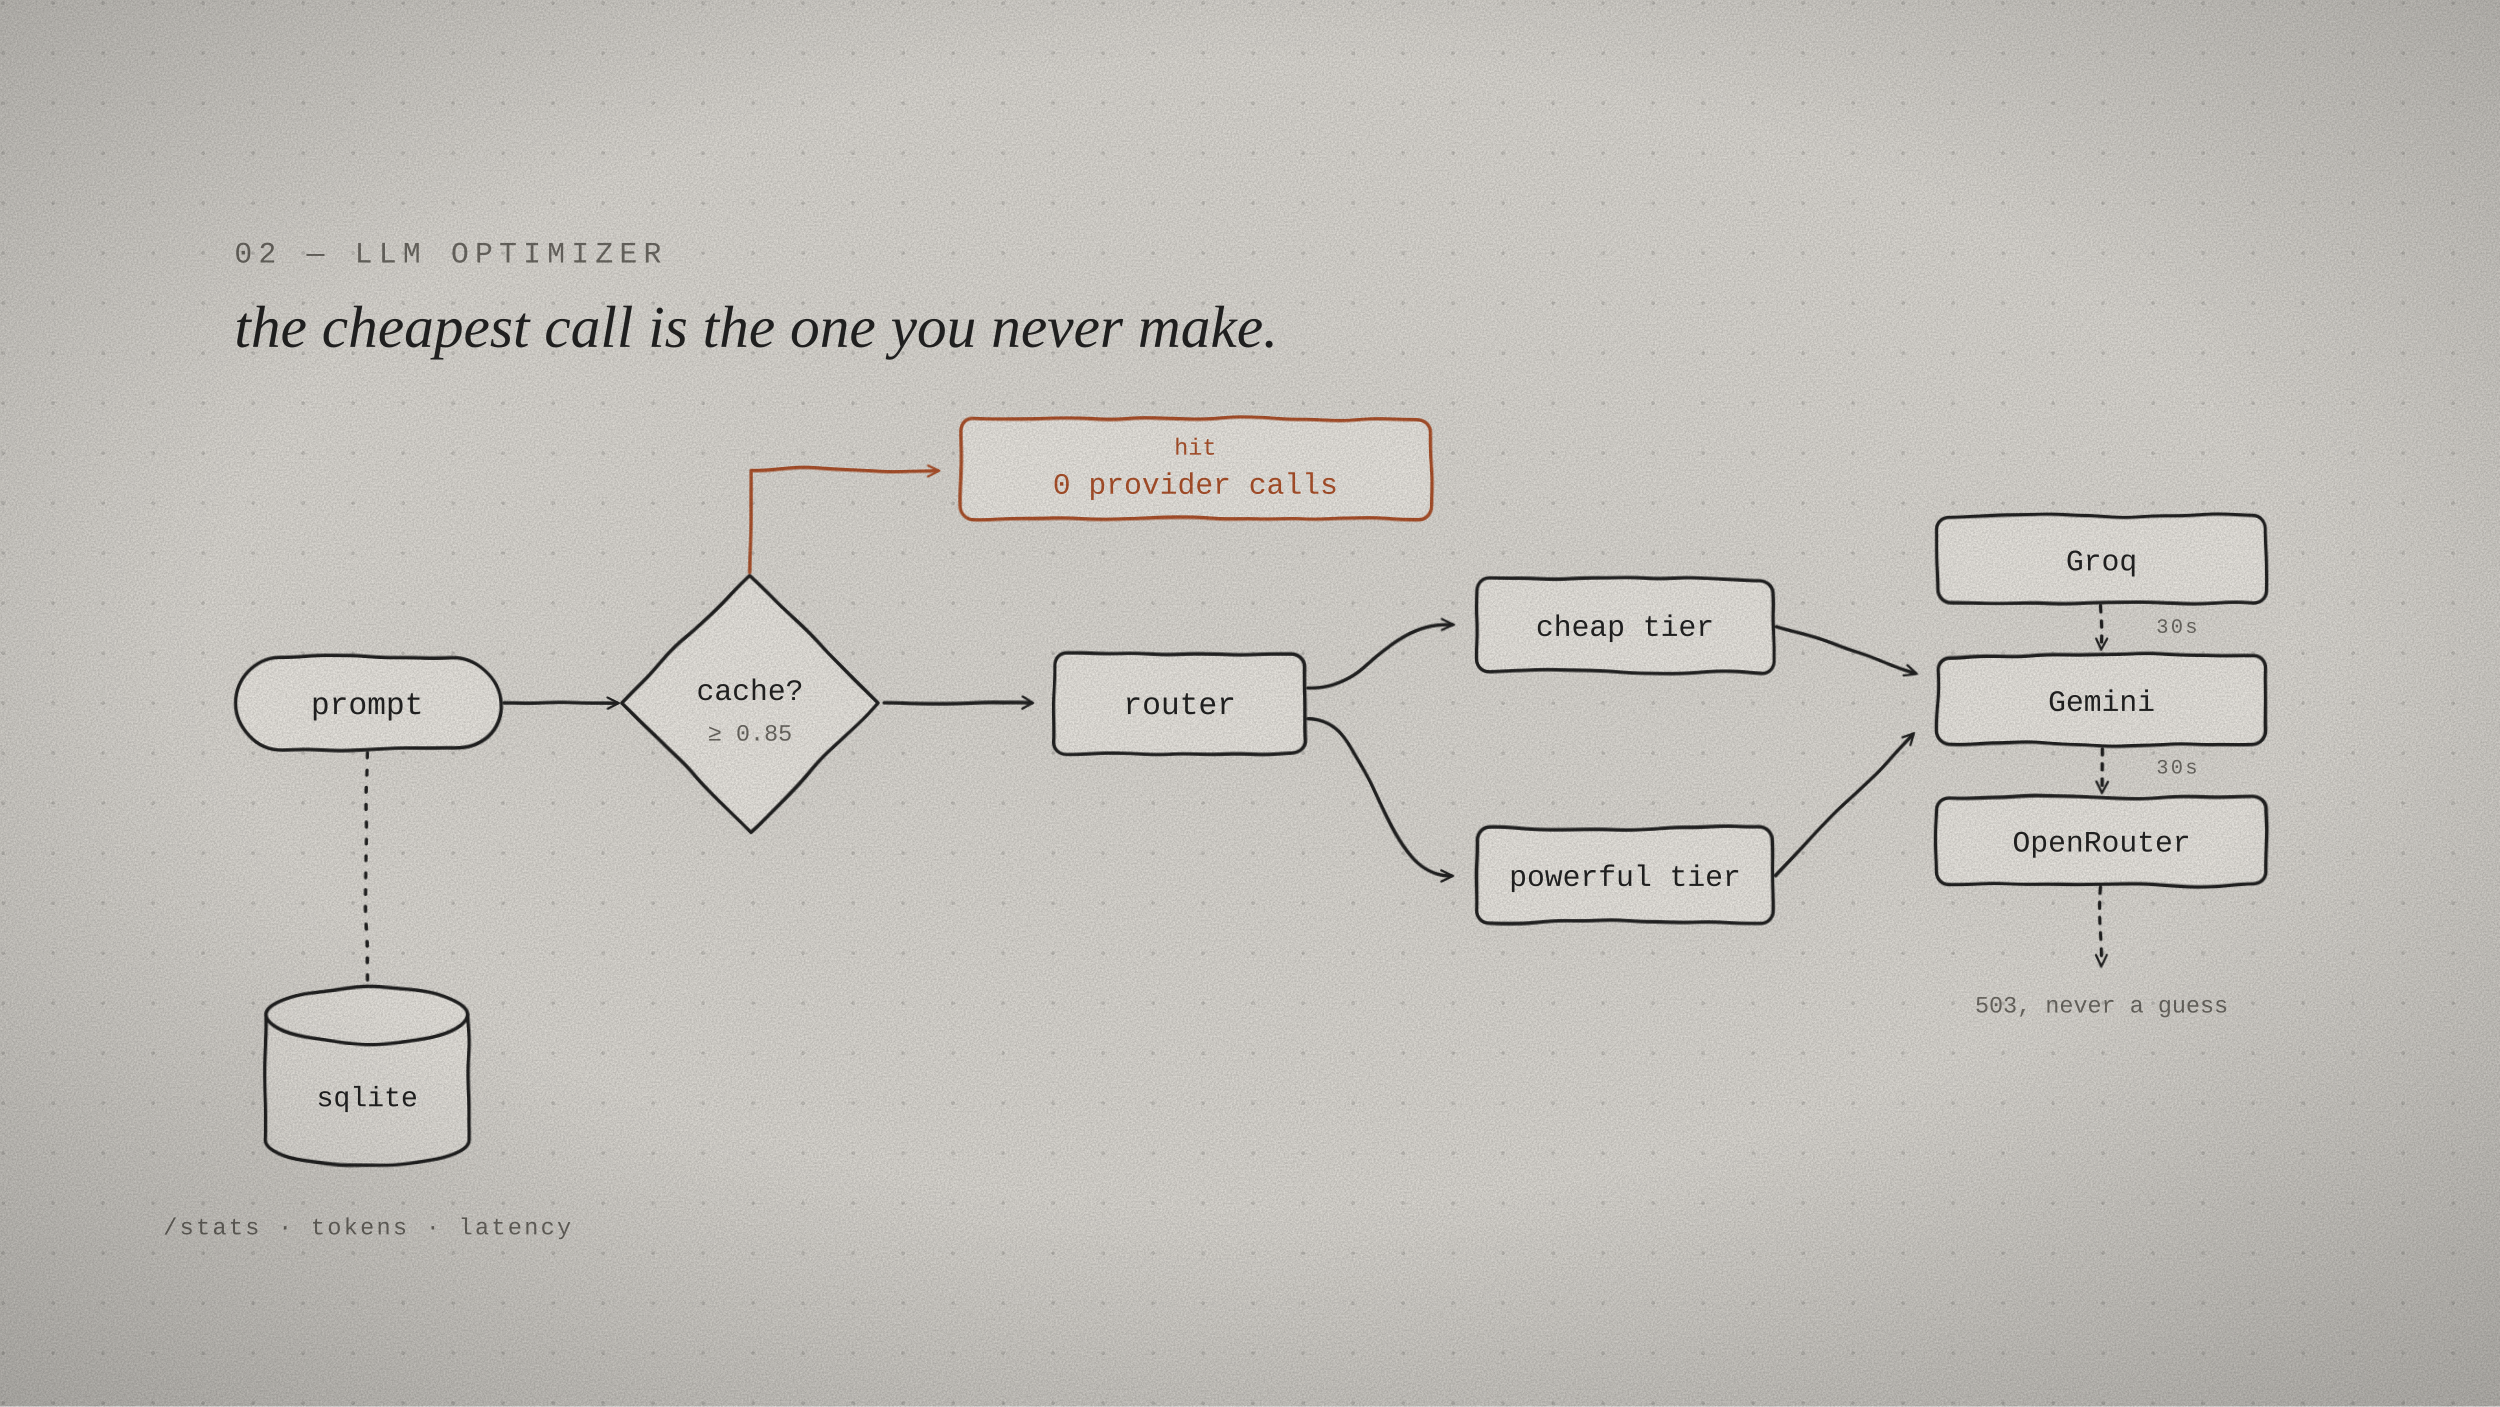
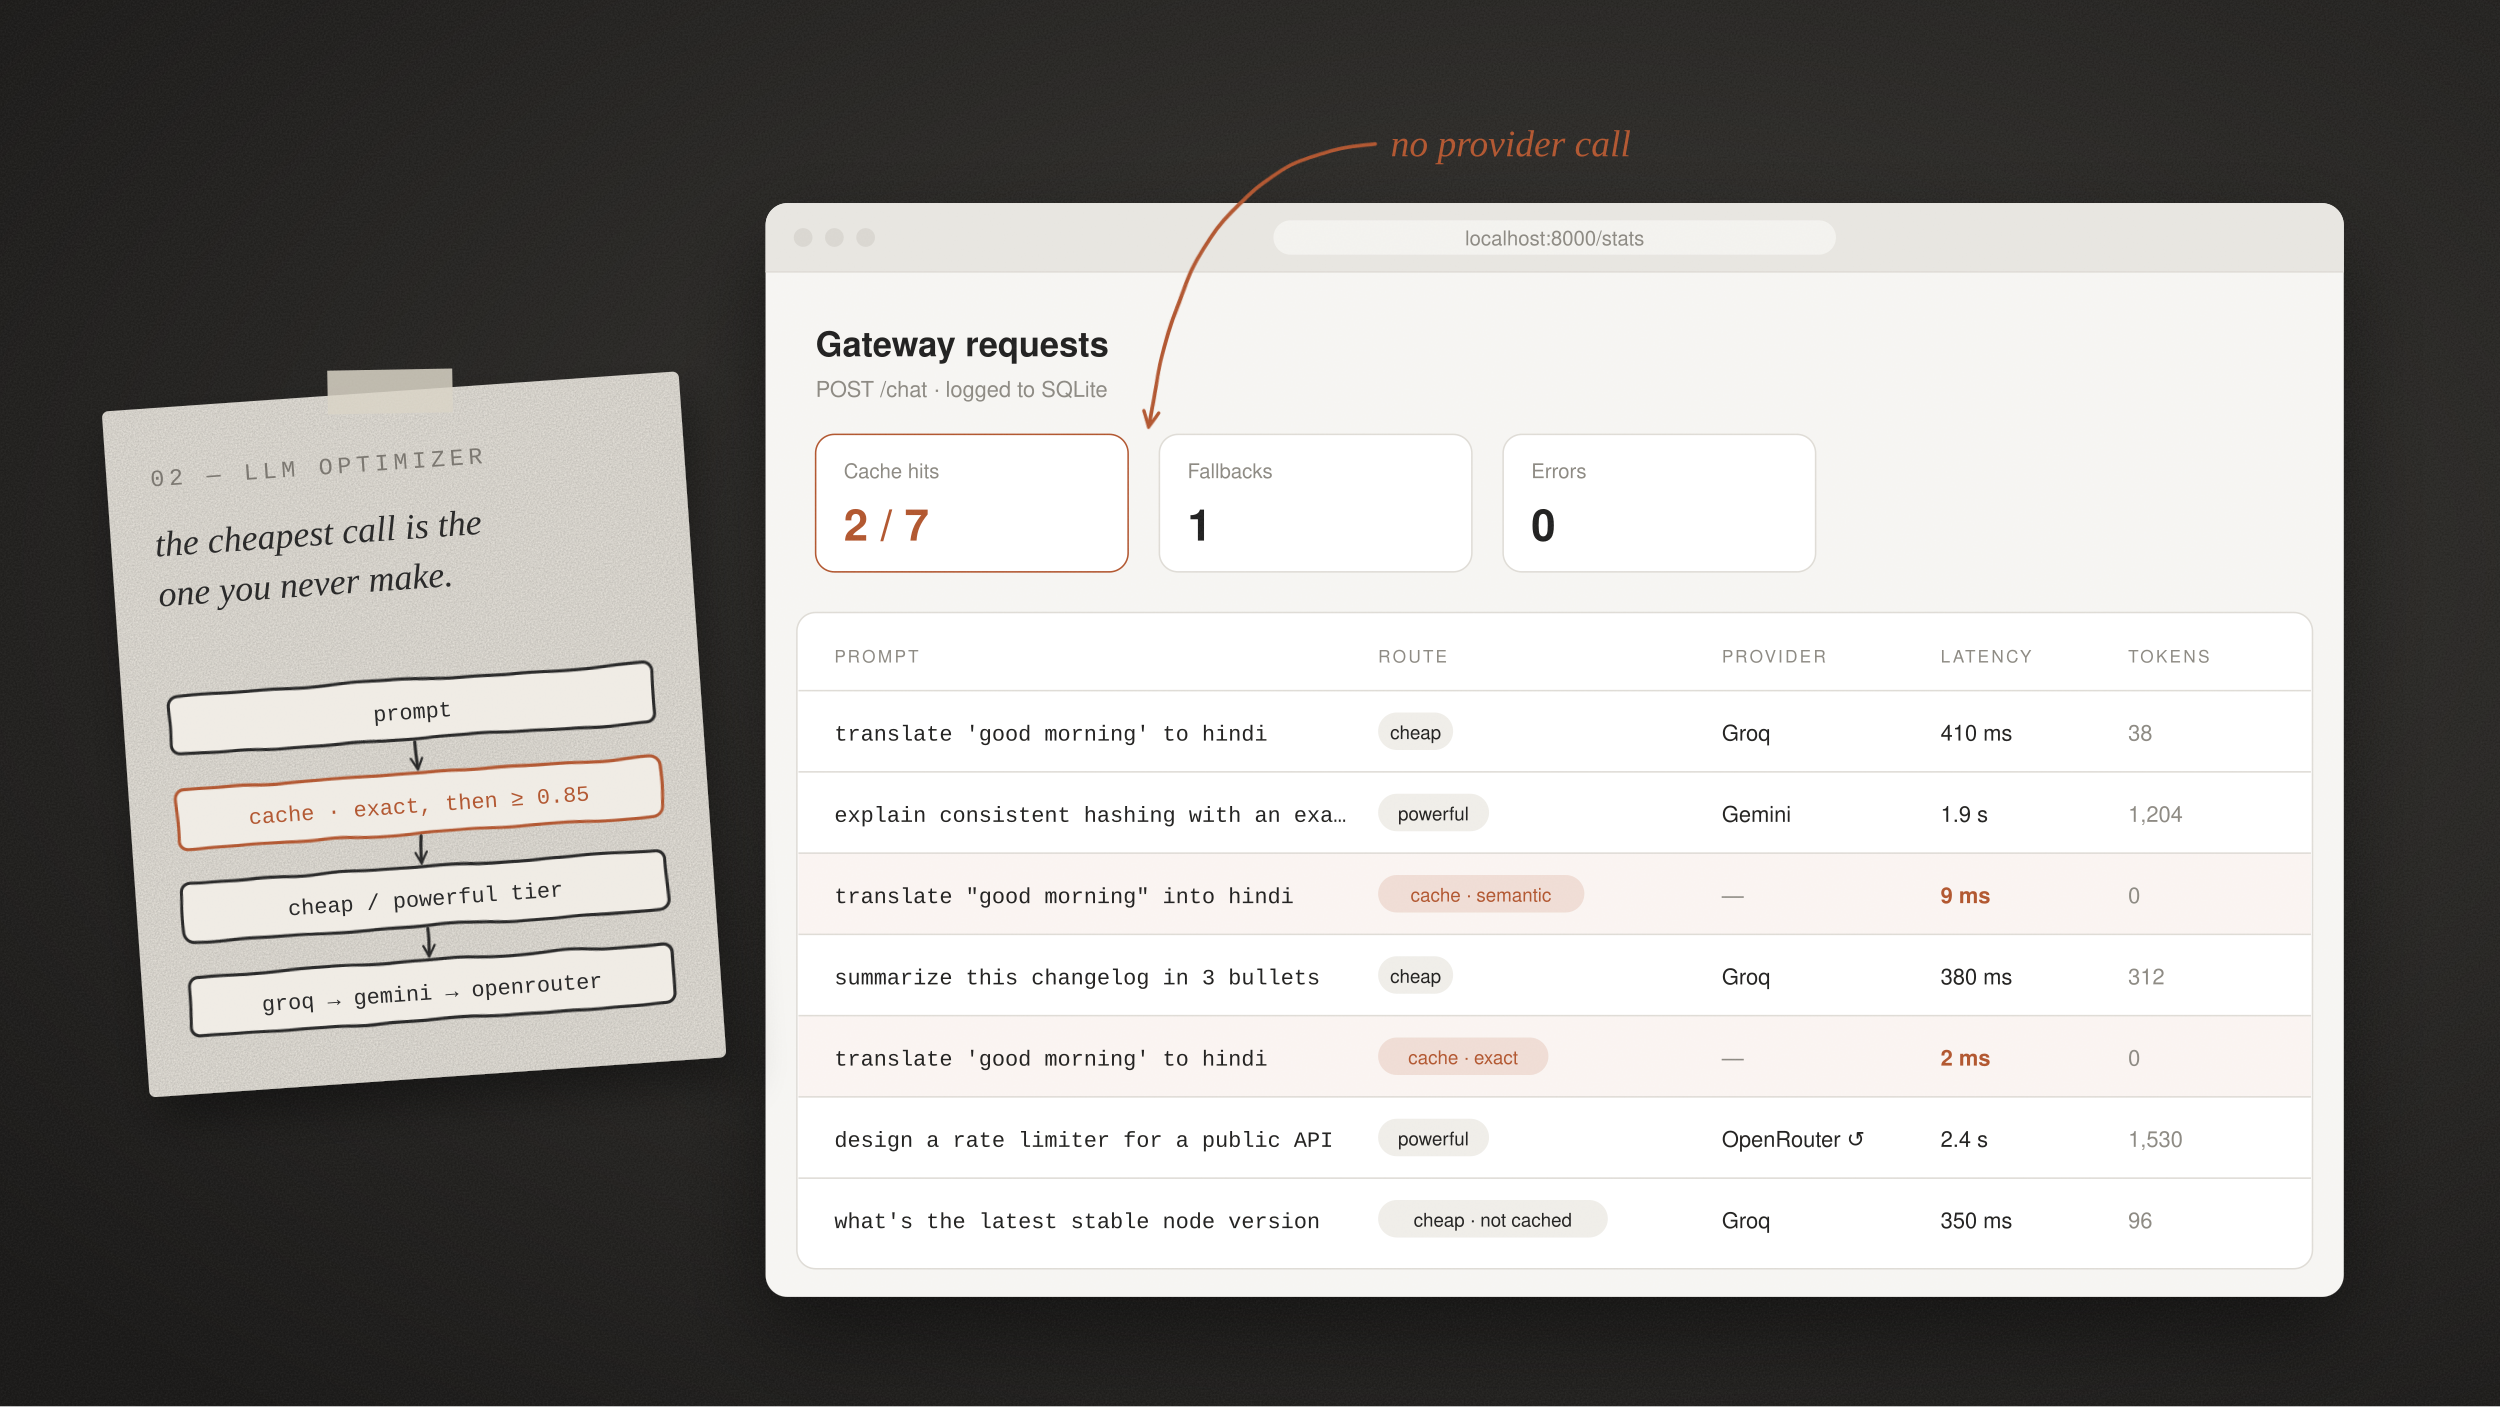
<svg xmlns="http://www.w3.org/2000/svg" viewBox="0 0 1600 900" width="1600" height="900">
  <defs>
    <filter id="grain" x="0" y="0" width="100%" height="100%">
      <feTurbulence type="fractalNoise" baseFrequency="0.85" numOctaves="2" stitchTiles="stitch" />
-       <feColorMatrix values="0 0 0 0 0  0 0 0 0 0  0 0 0 0 0  0.22 0 0 0 0" />
+       <feColorMatrix values="0 0 0 0 1  0 0 0 0 1  0 0 0 0 1  0.07 0 0 0 0" />
+     </filter>
+     <filter id="pgrain" x="0" y="0" width="100%" height="100%">
+       <feTurbulence type="fractalNoise" baseFrequency="0.9" numOctaves="2" stitchTiles="stitch" />
+       <feColorMatrix values="0 0 0 0 0  0 0 0 0 0  0 0 0 0 0  0.18 0 0 0 0" />
+       <feComposite in2="SourceGraphic" operator="in" />
    </filter>
    <filter id="rough" x="-5%" y="-5%" width="110%" height="110%">
-       <feTurbulence type="fractalNoise" baseFrequency="0.018" numOctaves="2" seed="9" result="n" />
-       <feDisplacementMap in="SourceGraphic" in2="n" scale="5" xChannelSelector="R" yChannelSelector="G" />
+       <feTurbulence type="fractalNoise" baseFrequency="0.02" numOctaves="2" seed="9" result="n" />
+       <feDisplacementMap in="SourceGraphic" in2="n" scale="4" xChannelSelector="R" yChannelSelector="G" />
    </filter>
-     <radialGradient id="vig" cx="50%" cy="45%" r="75%">
-       <stop offset="0.55" stop-color="#000" stop-opacity="0" />
-       <stop offset="1" stop-color="#000" stop-opacity="0.2" />
+     <filter id="shadow" x="-10%" y="-10%" width="120%" height="125%">
+       <feDropShadow dx="0" dy="24" stdDeviation="28" flood-color="#000" flood-opacity="0.55" />
+     </filter>
+     <filter id="shadow2" x="-15%" y="-15%" width="130%" height="135%">
+       <feDropShadow dx="6" dy="16" stdDeviation="14" flood-color="#000" flood-opacity="0.45" />
+     </filter>
+     <radialGradient id="desk" cx="62%" cy="40%" r="80%">
+       <stop offset="0" stop-color="#34322e" />
+       <stop offset="1" stop-color="#151413" />
    </radialGradient>
-     <pattern id="dots" width="32" height="32" patternUnits="userSpaceOnUse">
-       <circle cx="2" cy="2" r="1.2" fill="#000" opacity="0.13" />
-     </pattern>
+     <clipPath id="win">
+       <rect x="0" y="0" width="1010" height="700" rx="14" />
+     </clipPath>
    <marker id="ah" viewBox="0 0 10 10" refX="8" refY="5" markerWidth="9" markerHeight="9" orient="auto-start-reverse" markerUnits="userSpaceOnUse">
      <path d="M1 1 L9 5 L1 9" fill="none" stroke="#232323" stroke-width="1.6" stroke-linecap="round" />
    </marker>
-     <marker id="ahr" viewBox="0 0 10 10" refX="8" refY="5" markerWidth="9" markerHeight="9" orient="auto-start-reverse" markerUnits="userSpaceOnUse">
-       <path d="M1 1 L9 5 L1 9" fill="none" stroke="#b0532c" stroke-width="1.6" stroke-linecap="round" />
+     <marker id="ahr" viewBox="0 0 10 10" refX="8" refY="5" markerWidth="12" markerHeight="12" orient="auto-start-reverse" markerUnits="userSpaceOnUse">
+       <path d="M1 1 L9 5 L1 9" fill="none" stroke="#b0532c" stroke-width="1.8" stroke-linecap="round" />
    </marker>
  </defs>
-   <rect width="1600" height="900" fill="#e2dfd9" />
-   <rect width="1600" height="900" fill="url(#dots)" />
-   <text x="150" y="168" font-family="ui-monospace, 'SF Mono', Menlo, Consolas, 'Courier New', monospace" font-size="19" letter-spacing="4" fill="#6d6a64">02 — LLM OPTIMIZER</text>
-   <text x="150" y="222" font-family="Georgia, 'Times New Roman', serif" font-style="italic" font-size="38" fill="#232323">the cheapest call is the one you never make.</text>
-   <g filter="url(#rough)" fill="none" stroke="#232323" stroke-width="2.2" stroke-linecap="round" stroke-linejoin="round">
-     <rect x="150" y="420" width="170" height="60" rx="30" fill="#efece6" />
-     <line x1="322" y1="450" x2="395" y2="450" marker-end="url(#ah)" />
-     <path d="M480 368 L562 450 L480 532 L398 450 Z" fill="#efece6" />
-     <path d="M480 366 L480 300 L600 300" stroke="#b0532c" marker-end="url(#ahr)" />
-     <rect x="615" y="268" width="300" height="64" rx="8" fill="#efece6" stroke="#b0532c" />
-     <line x1="566" y1="450" x2="660" y2="450" marker-end="url(#ah)" />
-     <rect x="675" y="418" width="160" height="64" rx="8" fill="#efece6" />
-     <path d="M837 440 C 880 440, 880 400, 930 400" marker-end="url(#ah)" />
-     <path d="M837 460 C 880 460, 880 560, 930 560" marker-end="url(#ah)" />
-     <rect x="945" y="370" width="190" height="60" rx="8" fill="#efece6" />
-     <rect x="945" y="530" width="190" height="60" rx="8" fill="#efece6" />
-     <line x1="1137" y1="400" x2="1225" y2="430" marker-end="url(#ah)" />
-     <line x1="1137" y1="560" x2="1225" y2="470" marker-end="url(#ah)" />
-     <rect x="1240" y="330" width="210" height="56" rx="8" fill="#efece6" />
-     <line x1="1345" y1="388" x2="1345" y2="416" stroke-dasharray="4 6" marker-end="url(#ah)" />
-     <rect x="1240" y="420" width="210" height="56" rx="8" fill="#efece6" />
-     <line x1="1345" y1="478" x2="1345" y2="506" stroke-dasharray="4 6" marker-end="url(#ah)" />
-     <rect x="1240" y="510" width="210" height="56" rx="8" fill="#efece6" />
-     <line x1="1345" y1="568" x2="1345" y2="618" stroke-dasharray="4 6" marker-end="url(#ah)" />
-     <line x1="235" y1="482" x2="235" y2="630" stroke-dasharray="3 8" />
-     <path d="M170 650 L170 730 C 170 750, 300 750, 300 730 L300 650" fill="#efece6" />
-     <ellipse cx="235" cy="650" rx="65" ry="18" fill="#efece6" />
+   <rect width="1600" height="900" fill="url(#desk)" />
+   <g transform="translate(490 130)" filter="url(#shadow)">
+     <rect width="1010" height="700" rx="14" fill="#f6f5f2" />
+     <g clip-path="url(#win)">
+       <rect width="1010" height="44" fill="#e7e5e0" />
+       <line x1="0" y1="44" x2="1010" y2="44" stroke="#dedbd5" />
+       <circle cx="24" cy="22" r="6" fill="#d9d6d0" />
+       <circle cx="44" cy="22" r="6" fill="#d9d6d0" />
+       <circle cx="64" cy="22" r="6" fill="#d9d6d0" />
+       <rect x="325.0" y="11" width="360" height="22" rx="11" fill="#f3f2ee" />
+       <text x="505.0" y="27" font-family="'Segoe UI', 'Helvetica Neue', Helvetica, Arial, sans-serif" font-size="13" font-weight="400" fill="#8a8780" text-anchor="middle">localhost:8000/stats</text>
+       <text x="32" y="98" font-family="'Segoe UI', 'Helvetica Neue', Helvetica, Arial, sans-serif" font-size="22" font-weight="600" fill="#1f1e1c" text-anchor="start">Gateway requests</text>
+       <text x="32" y="124" font-family="'Segoe UI', 'Helvetica Neue', Helvetica, Arial, sans-serif" font-size="14" font-weight="400" fill="#8a8780" text-anchor="start">POST /chat · logged to SQLite</text>
+       <rect x="32" y="148" width="200" height="88" rx="12" fill="#fff" stroke="#b0532c" />
+       <text x="50" y="176" font-family="'Segoe UI', 'Helvetica Neue', Helvetica, Arial, sans-serif" font-size="13" font-weight="400" fill="#8a8780" text-anchor="start">Cache hits</text>
+       <text x="50" y="216" font-family="'Segoe UI', 'Helvetica Neue', Helvetica, Arial, sans-serif" font-size="28" font-weight="700" fill="#b0532c" text-anchor="start">2 / 7</text>
+       <rect x="252" y="148" width="200" height="88" rx="12" fill="#fff" stroke="#dedbd5" />
+       <text x="270" y="176" font-family="'Segoe UI', 'Helvetica Neue', Helvetica, Arial, sans-serif" font-size="13" font-weight="400" fill="#8a8780" text-anchor="start">Fallbacks</text>
+       <text x="270" y="216" font-family="'Segoe UI', 'Helvetica Neue', Helvetica, Arial, sans-serif" font-size="28" font-weight="700" fill="#1f1e1c" text-anchor="start">1</text>
+       <rect x="472" y="148" width="200" height="88" rx="12" fill="#fff" stroke="#dedbd5" />
+       <text x="490" y="176" font-family="'Segoe UI', 'Helvetica Neue', Helvetica, Arial, sans-serif" font-size="13" font-weight="400" fill="#8a8780" text-anchor="start">Errors</text>
+       <text x="490" y="216" font-family="'Segoe UI', 'Helvetica Neue', Helvetica, Arial, sans-serif" font-size="28" font-weight="700" fill="#1f1e1c" text-anchor="start">0</text>
+       <rect x="20" y="262" width="970" height="420" rx="12" fill="#fff" stroke="#dedbd5" />
+       <text x="44" y="294" font-family="'Segoe UI', 'Helvetica Neue', Helvetica, Arial, sans-serif" font-size="11" font-weight="400" fill="#8a8780" text-anchor="start" letter-spacing="1.5">PROMPT</text>
+       <text x="392" y="294" font-family="'Segoe UI', 'Helvetica Neue', Helvetica, Arial, sans-serif" font-size="11" font-weight="400" fill="#8a8780" text-anchor="start" letter-spacing="1.5">ROUTE</text>
+       <text x="612" y="294" font-family="'Segoe UI', 'Helvetica Neue', Helvetica, Arial, sans-serif" font-size="11" font-weight="400" fill="#8a8780" text-anchor="start" letter-spacing="1.5">PROVIDER</text>
+       <text x="752" y="294" font-family="'Segoe UI', 'Helvetica Neue', Helvetica, Arial, sans-serif" font-size="11" font-weight="400" fill="#8a8780" text-anchor="start" letter-spacing="1.5">LATENCY</text>
+       <text x="872" y="294" font-family="'Segoe UI', 'Helvetica Neue', Helvetica, Arial, sans-serif" font-size="11" font-weight="400" fill="#8a8780" text-anchor="start" letter-spacing="1.5">TOKENS</text>
+       <line x1="21" y1="312" x2="989" y2="312" stroke="#dedbd5" />
+       <text x="44" y="344" font-family="ui-monospace, 'SF Mono', Menlo, Consolas, 'Courier New', monospace" font-size="14" font-weight="400" fill="#1f1e1c" text-anchor="start">translate 'good morning' to hindi</text>
+       <rect x="392" y="326" width="48" height="24" rx="12" fill="#efede8" opacity="1" />
+       <text x="416.0" y="343" font-family="'Segoe UI', 'Helvetica Neue', Helvetica, Arial, sans-serif" font-size="12" font-weight="400" fill="#1f1e1c" text-anchor="middle">cheap</text>
+       <text x="612" y="344" font-family="'Segoe UI', 'Helvetica Neue', Helvetica, Arial, sans-serif" font-size="14" font-weight="400" fill="#1f1e1c" text-anchor="start">Groq</text>
+       <text x="752" y="344" font-family="'Segoe UI', 'Helvetica Neue', Helvetica, Arial, sans-serif" font-size="14" font-weight="400" fill="#1f1e1c" text-anchor="start">410 ms</text>
+       <text x="872" y="344" font-family="'Segoe UI', 'Helvetica Neue', Helvetica, Arial, sans-serif" font-size="14" font-weight="400" fill="#8a8780" text-anchor="start">38</text>
+       <line x1="21" y1="364" x2="989" y2="364" stroke="#dedbd5" />
+       <text x="44" y="396" font-family="ui-monospace, 'SF Mono', Menlo, Consolas, 'Courier New', monospace" font-size="14" font-weight="400" fill="#1f1e1c" text-anchor="start">explain consistent hashing with an exa…</text>
+       <rect x="392" y="378" width="71" height="24" rx="12" fill="#efede8" opacity="1" />
+       <text x="427.4" y="395" font-family="'Segoe UI', 'Helvetica Neue', Helvetica, Arial, sans-serif" font-size="12" font-weight="400" fill="#1f1e1c" text-anchor="middle">powerful</text>
+       <text x="612" y="396" font-family="'Segoe UI', 'Helvetica Neue', Helvetica, Arial, sans-serif" font-size="14" font-weight="400" fill="#1f1e1c" text-anchor="start">Gemini</text>
+       <text x="752" y="396" font-family="'Segoe UI', 'Helvetica Neue', Helvetica, Arial, sans-serif" font-size="14" font-weight="400" fill="#1f1e1c" text-anchor="start">1.9 s</text>
+       <text x="872" y="396" font-family="'Segoe UI', 'Helvetica Neue', Helvetica, Arial, sans-serif" font-size="14" font-weight="400" fill="#8a8780" text-anchor="start">1,204</text>
+       <rect x="21" y="416" width="968" height="52" fill="#b0532c" opacity="0.07" />
+       <line x1="21" y1="416" x2="989" y2="416" stroke="#dedbd5" />
+       <text x="44" y="448" font-family="ui-monospace, 'SF Mono', Menlo, Consolas, 'Courier New', monospace" font-size="14" font-weight="400" fill="#1f1e1c" text-anchor="start">translate "good morning" into hindi</text>
+       <rect x="392" y="430" width="132" height="24" rx="12" fill="#b0532c" opacity="0.15" />
+       <text x="457.8" y="447" font-family="'Segoe UI', 'Helvetica Neue', Helvetica, Arial, sans-serif" font-size="12" font-weight="400" fill="#b0532c" text-anchor="middle">cache · semantic</text>
+       <text x="612" y="448" font-family="'Segoe UI', 'Helvetica Neue', Helvetica, Arial, sans-serif" font-size="14" font-weight="400" fill="#8a8780" text-anchor="start">—</text>
+       <text x="752" y="448" font-family="'Segoe UI', 'Helvetica Neue', Helvetica, Arial, sans-serif" font-size="14" font-weight="600" fill="#b0532c" text-anchor="start">9 ms</text>
+       <text x="872" y="448" font-family="'Segoe UI', 'Helvetica Neue', Helvetica, Arial, sans-serif" font-size="14" font-weight="400" fill="#8a8780" text-anchor="start">0</text>
+       <line x1="21" y1="468" x2="989" y2="468" stroke="#dedbd5" />
+       <text x="44" y="500" font-family="ui-monospace, 'SF Mono', Menlo, Consolas, 'Courier New', monospace" font-size="14" font-weight="400" fill="#1f1e1c" text-anchor="start">summarize this changelog in 3 bullets</text>
+       <rect x="392" y="482" width="48" height="24" rx="12" fill="#efede8" opacity="1" />
+       <text x="416.0" y="499" font-family="'Segoe UI', 'Helvetica Neue', Helvetica, Arial, sans-serif" font-size="12" font-weight="400" fill="#1f1e1c" text-anchor="middle">cheap</text>
+       <text x="612" y="500" font-family="'Segoe UI', 'Helvetica Neue', Helvetica, Arial, sans-serif" font-size="14" font-weight="400" fill="#1f1e1c" text-anchor="start">Groq</text>
+       <text x="752" y="500" font-family="'Segoe UI', 'Helvetica Neue', Helvetica, Arial, sans-serif" font-size="14" font-weight="400" fill="#1f1e1c" text-anchor="start">380 ms</text>
+       <text x="872" y="500" font-family="'Segoe UI', 'Helvetica Neue', Helvetica, Arial, sans-serif" font-size="14" font-weight="400" fill="#8a8780" text-anchor="start">312</text>
+       <rect x="21" y="520" width="968" height="52" fill="#b0532c" opacity="0.07" />
+       <line x1="21" y1="520" x2="989" y2="520" stroke="#dedbd5" />
+       <text x="44" y="552" font-family="ui-monospace, 'SF Mono', Menlo, Consolas, 'Courier New', monospace" font-size="14" font-weight="400" fill="#1f1e1c" text-anchor="start">translate 'good morning' to hindi</text>
+       <rect x="392" y="534" width="109" height="24" rx="12" fill="#b0532c" opacity="0.15" />
+       <text x="446.4" y="551" font-family="'Segoe UI', 'Helvetica Neue', Helvetica, Arial, sans-serif" font-size="12" font-weight="400" fill="#b0532c" text-anchor="middle">cache · exact</text>
+       <text x="612" y="552" font-family="'Segoe UI', 'Helvetica Neue', Helvetica, Arial, sans-serif" font-size="14" font-weight="400" fill="#8a8780" text-anchor="start">—</text>
+       <text x="752" y="552" font-family="'Segoe UI', 'Helvetica Neue', Helvetica, Arial, sans-serif" font-size="14" font-weight="600" fill="#b0532c" text-anchor="start">2 ms</text>
+       <text x="872" y="552" font-family="'Segoe UI', 'Helvetica Neue', Helvetica, Arial, sans-serif" font-size="14" font-weight="400" fill="#8a8780" text-anchor="start">0</text>
+       <line x1="21" y1="572" x2="989" y2="572" stroke="#dedbd5" />
+       <text x="44" y="604" font-family="ui-monospace, 'SF Mono', Menlo, Consolas, 'Courier New', monospace" font-size="14" font-weight="400" fill="#1f1e1c" text-anchor="start">design a rate limiter for a public API</text>
+       <rect x="392" y="586" width="71" height="24" rx="12" fill="#efede8" opacity="1" />
+       <text x="427.4" y="603" font-family="'Segoe UI', 'Helvetica Neue', Helvetica, Arial, sans-serif" font-size="12" font-weight="400" fill="#1f1e1c" text-anchor="middle">powerful</text>
+       <text x="612" y="604" font-family="'Segoe UI', 'Helvetica Neue', Helvetica, Arial, sans-serif" font-size="14" font-weight="400" fill="#1f1e1c" text-anchor="start">OpenRouter ↺</text>
+       <text x="752" y="604" font-family="'Segoe UI', 'Helvetica Neue', Helvetica, Arial, sans-serif" font-size="14" font-weight="400" fill="#1f1e1c" text-anchor="start">2.4 s</text>
+       <text x="872" y="604" font-family="'Segoe UI', 'Helvetica Neue', Helvetica, Arial, sans-serif" font-size="14" font-weight="400" fill="#8a8780" text-anchor="start">1,530</text>
+       <line x1="21" y1="624" x2="989" y2="624" stroke="#dedbd5" />
+       <text x="44" y="656" font-family="ui-monospace, 'SF Mono', Menlo, Consolas, 'Courier New', monospace" font-size="14" font-weight="400" fill="#1f1e1c" text-anchor="start">what's the latest stable node version</text>
+       <rect x="392" y="638" width="147" height="24" rx="12" fill="#efede8" opacity="1" />
+       <text x="465.4" y="655" font-family="'Segoe UI', 'Helvetica Neue', Helvetica, Arial, sans-serif" font-size="12" font-weight="400" fill="#1f1e1c" text-anchor="middle">cheap · not cached</text>
+       <text x="612" y="656" font-family="'Segoe UI', 'Helvetica Neue', Helvetica, Arial, sans-serif" font-size="14" font-weight="400" fill="#1f1e1c" text-anchor="start">Groq</text>
+       <text x="752" y="656" font-family="'Segoe UI', 'Helvetica Neue', Helvetica, Arial, sans-serif" font-size="14" font-weight="400" fill="#1f1e1c" text-anchor="start">350 ms</text>
+       <text x="872" y="656" font-family="'Segoe UI', 'Helvetica Neue', Helvetica, Arial, sans-serif" font-size="14" font-weight="400" fill="#8a8780" text-anchor="start">96</text>
+     </g>
  </g>
-   <text x="235" y="457" font-family="ui-monospace, 'SF Mono', Menlo, Consolas, 'Courier New', monospace" font-size="20" fill="#232323" text-anchor="middle">prompt</text>
-   <text x="480" y="448" font-family="ui-monospace, 'SF Mono', Menlo, Consolas, 'Courier New', monospace" font-size="19" fill="#232323" text-anchor="middle">cache?</text>
-   <text x="480" y="474" font-family="ui-monospace, 'SF Mono', Menlo, Consolas, 'Courier New', monospace" font-size="15" fill="#6d6a64" text-anchor="middle">≥ 0.85</text>
-   <text x="765" y="291" font-family="ui-monospace, 'SF Mono', Menlo, Consolas, 'Courier New', monospace" font-size="15" fill="#b0532c" text-anchor="middle">hit</text>
-   <text x="765" y="316" font-family="ui-monospace, 'SF Mono', Menlo, Consolas, 'Courier New', monospace" font-size="19" fill="#b0532c" text-anchor="middle">0 provider calls</text>
-   <text x="755" y="457" font-family="ui-monospace, 'SF Mono', Menlo, Consolas, 'Courier New', monospace" font-size="20" fill="#232323" text-anchor="middle">router</text>
-   <text x="1040" y="407" font-family="ui-monospace, 'SF Mono', Menlo, Consolas, 'Courier New', monospace" font-size="19" fill="#232323" text-anchor="middle">cheap tier</text>
-   <text x="1040" y="567" font-family="ui-monospace, 'SF Mono', Menlo, Consolas, 'Courier New', monospace" font-size="19" fill="#232323" text-anchor="middle">powerful tier</text>
-   <text x="1345" y="365" font-family="ui-monospace, 'SF Mono', Menlo, Consolas, 'Courier New', monospace" font-size="19" fill="#232323" text-anchor="middle">Groq</text>
-   <text x="1345" y="455" font-family="ui-monospace, 'SF Mono', Menlo, Consolas, 'Courier New', monospace" font-size="19" fill="#232323" text-anchor="middle">Gemini</text>
-   <text x="1345" y="545" font-family="ui-monospace, 'SF Mono', Menlo, Consolas, 'Courier New', monospace" font-size="19" fill="#232323" text-anchor="middle">OpenRouter</text>
-   <text x="1345" y="648" font-family="ui-monospace, 'SF Mono', Menlo, Consolas, 'Courier New', monospace" font-size="15" fill="#6d6a64" text-anchor="middle">503, never a guess</text>
-   <text x="235" y="708" font-family="ui-monospace, 'SF Mono', Menlo, Consolas, 'Courier New', monospace" font-size="18" fill="#232323" text-anchor="middle">sqlite</text>
-   <text x="235" y="790" font-family="ui-monospace, 'SF Mono', Menlo, Consolas, 'Courier New', monospace" font-size="15" letter-spacing="1.5" fill="#6d6a64" text-anchor="middle">/stats · tokens · latency</text>
-   <text x="1380" y="405" font-family="ui-monospace, 'SF Mono', Menlo, Consolas, 'Courier New', monospace" font-size="13" letter-spacing="1.5" fill="#6d6a64" text-anchor="start">30s</text>
-   <text x="1380" y="495" font-family="ui-monospace, 'SF Mono', Menlo, Consolas, 'Courier New', monospace" font-size="13" letter-spacing="1.5" fill="#6d6a64" text-anchor="start">30s</text>
+   <g transform="rotate(-4 265 470)">
+     <g filter="url(#shadow2)">
+       <rect x="80" y="250" width="370" height="440" rx="4" fill="#e6e2da" />
+     </g>
+     <rect x="80" y="250" width="370" height="440" rx="4" fill="#000" filter="url(#pgrain)" />
+     <rect x="225" y="236" width="80" height="28" fill="#d8d2c4" opacity="0.85" transform="rotate(3 265 250)" />
+     <text x="108" y="300" font-family="ui-monospace, 'SF Mono', Menlo, Consolas, 'Courier New', monospace" font-size="15" font-weight="400" fill="#77736c" text-anchor="start" letter-spacing="3">02 — LLM OPTIMIZER</text>
+     <text x="108" y="345" font-family="Georgia, 'Times New Roman', serif" font-size="23" font-weight="400" fill="#232323" text-anchor="start" font-style="italic">the cheapest call is the</text>
+     <text x="108" y="377" font-family="Georgia, 'Times New Roman', serif" font-size="23" font-weight="400" fill="#232323" text-anchor="start" font-style="italic">one you never make.</text>
+     <g filter="url(#rough)" fill="none" stroke="#232323" stroke-width="2" stroke-linecap="round">
+       <rect x="110" y="435" width="310" height="38" rx="6" fill="#efebe4" stroke="#232323" />
+       <line x1="265" y1="475" x2="265" y2="492" marker-end="url(#ah)" />
+       <rect x="110" y="495" width="310" height="38" rx="6" fill="#efebe4" stroke="#b0532c" />
+       <line x1="265" y1="535" x2="265" y2="552" marker-end="url(#ah)" />
+       <rect x="110" y="555" width="310" height="38" rx="6" fill="#efebe4" stroke="#232323" />
+       <line x1="265" y1="595" x2="265" y2="612" marker-end="url(#ah)" />
+       <rect x="110" y="615" width="310" height="38" rx="6" fill="#efebe4" stroke="#232323" />
+     </g>
+     <text x="265" y="460" font-family="ui-monospace, 'SF Mono', Menlo, Consolas, 'Courier New', monospace" font-size="14" font-weight="400" fill="#232323" text-anchor="middle">prompt</text>
+     <text x="265" y="520" font-family="ui-monospace, 'SF Mono', Menlo, Consolas, 'Courier New', monospace" font-size="14" font-weight="400" fill="#b0532c" text-anchor="middle">cache · exact, then ≥ 0.85</text>
+     <text x="265" y="580" font-family="ui-monospace, 'SF Mono', Menlo, Consolas, 'Courier New', monospace" font-size="14" font-weight="400" fill="#232323" text-anchor="middle">cheap / powerful tier</text>
+     <text x="265" y="640" font-family="ui-monospace, 'SF Mono', Menlo, Consolas, 'Courier New', monospace" font-size="14" font-weight="400" fill="#232323" text-anchor="middle">groq → gemini → openrouter</text>
+   </g>
+   <path d="M880 92 Q 760 100 735 272" fill="none" stroke="#b0532c" stroke-width="2.4" stroke-linecap="round" marker-end="url(#ahr)" filter="url(#rough)" />
+   <text x="890" y="100" font-family="Georgia, 'Times New Roman', serif" font-size="24" font-weight="400" fill="#b0532c" text-anchor="start" font-style="italic">no provider call</text>
  <rect width="1600" height="900" filter="url(#grain)" />
-   <rect width="1600" height="900" fill="url(#vig)" />
</svg>
